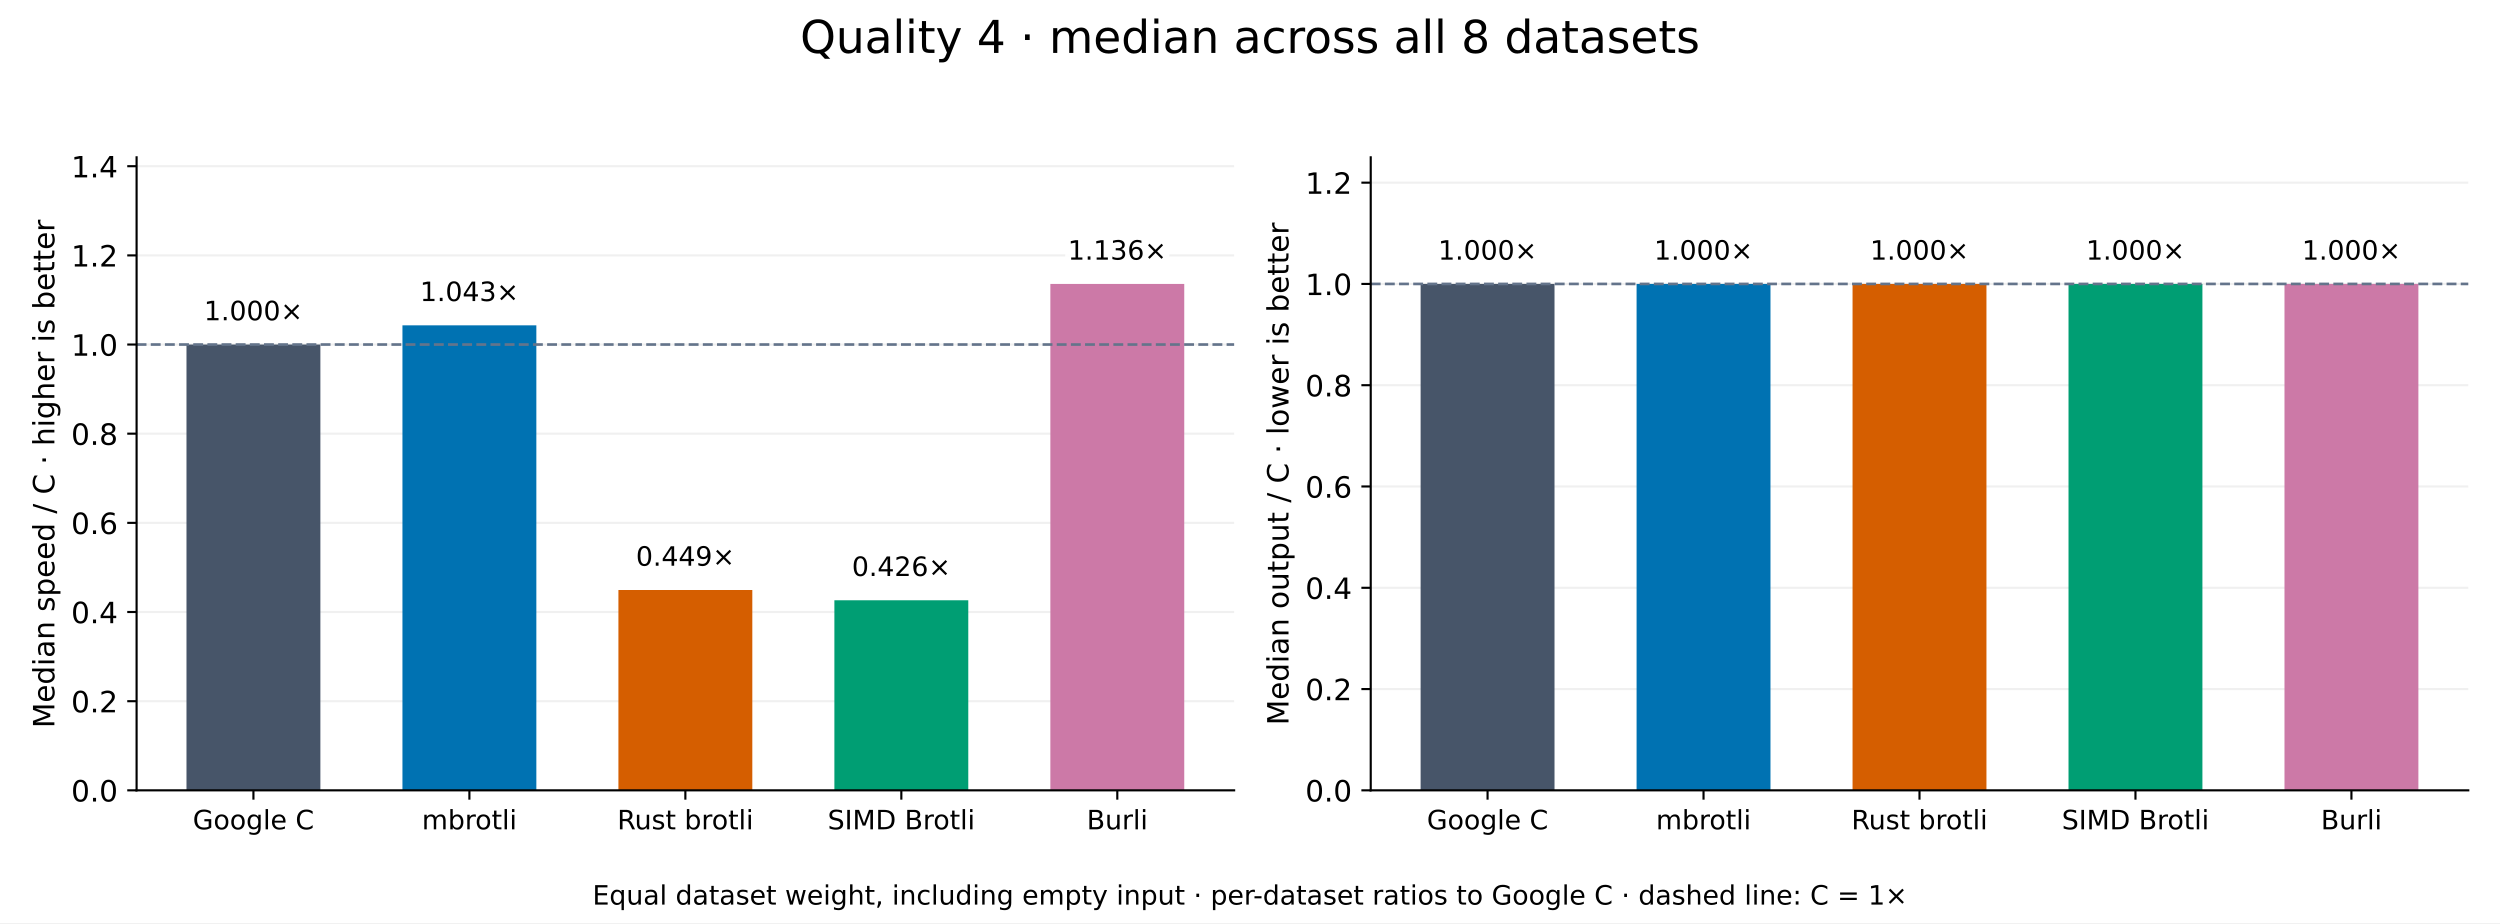
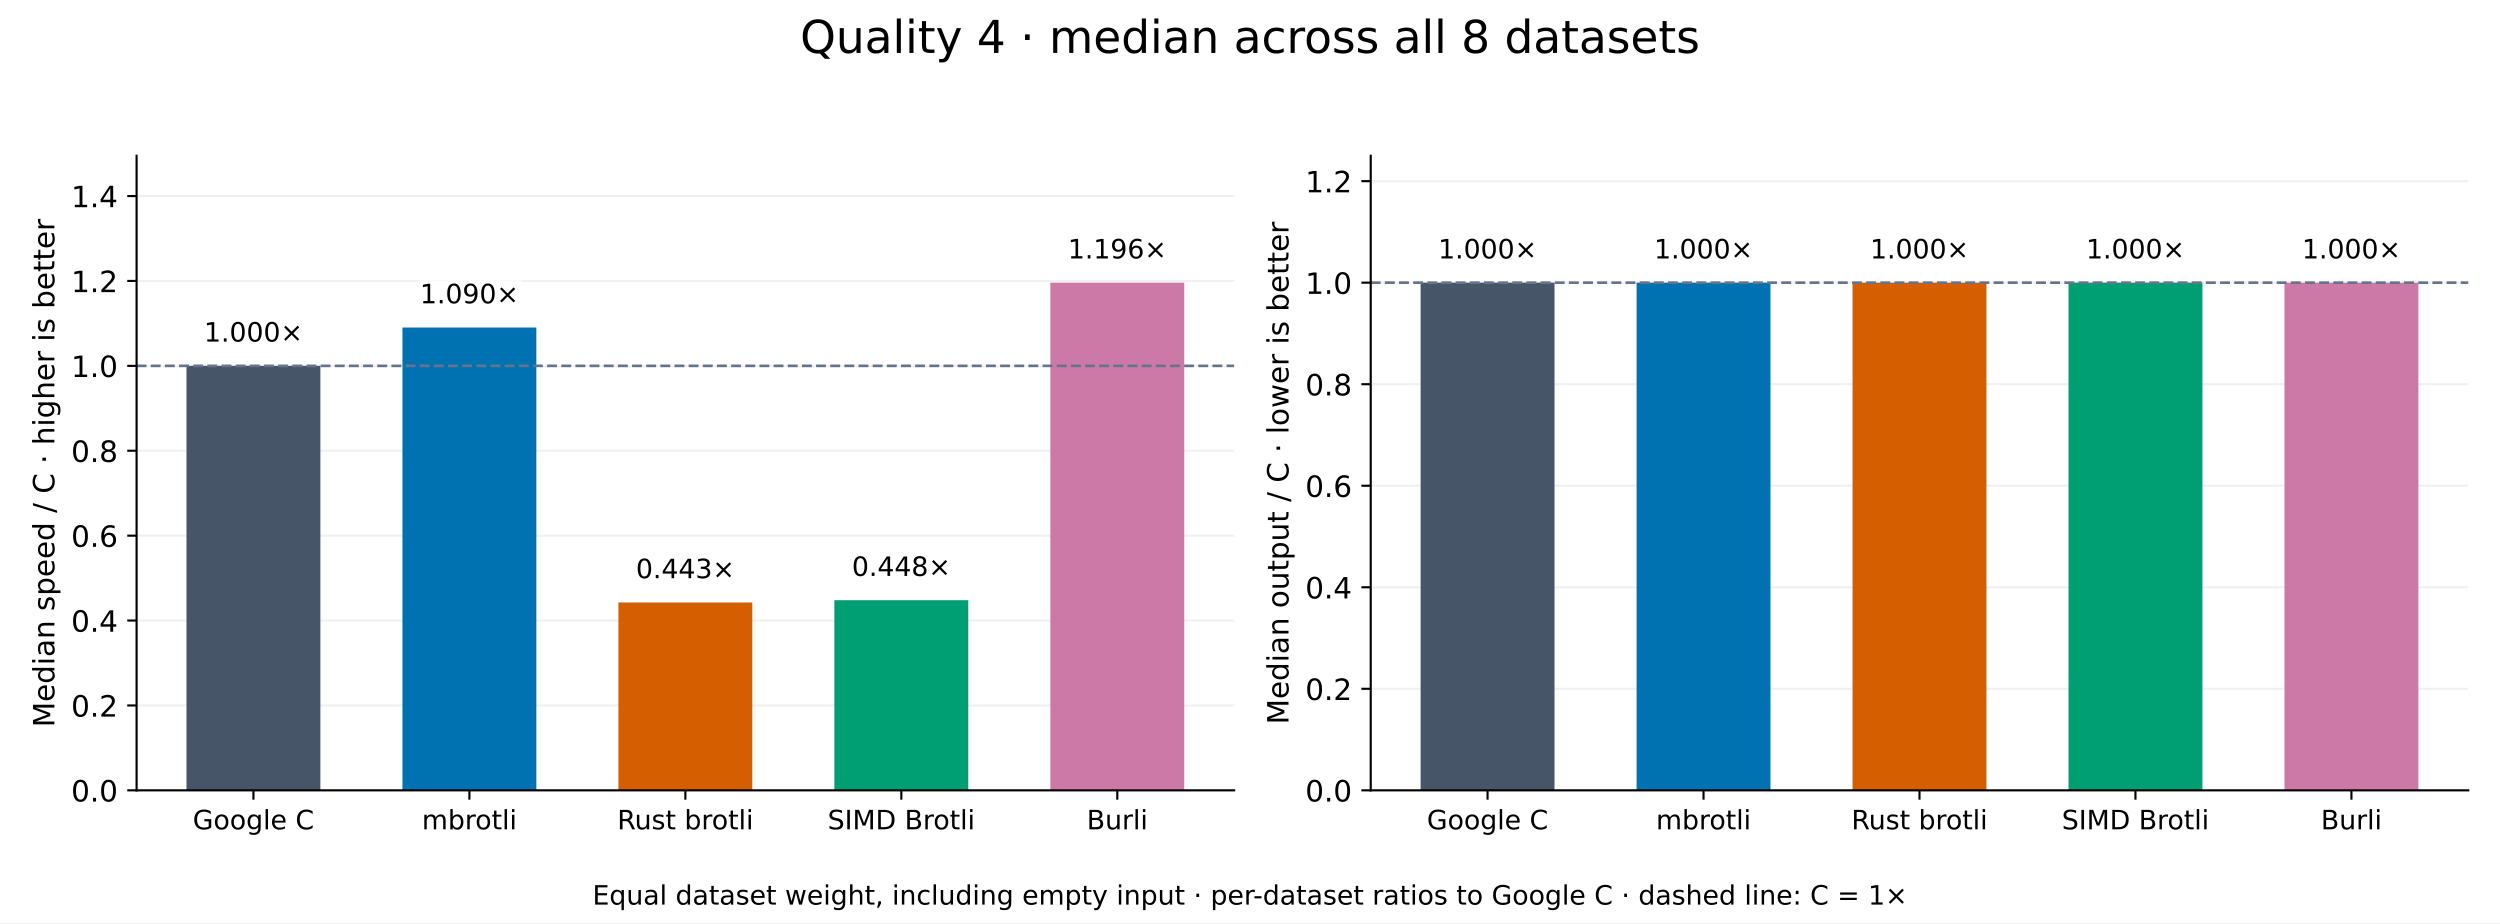
<svg xmlns="http://www.w3.org/2000/svg" xmlns:xlink="http://www.w3.org/1999/xlink" width="936pt" height="345.6pt" viewBox="0 0 936 345.6" version="1.1">
  <defs>
    <style type="text/css">*{stroke-linejoin: round; stroke-linecap: butt}</style>
  </defs>
  <g id="figure_1">
    <g id="patch_1">
      <path d="M 0 345.6 L 936 345.6 L 936 0 L 0 0 z " style="fill: #ffffff" />
    </g>
    <g id="axes_1">
      <g id="patch_2">
-         <path d="M 51.14 295.904 L 462.06 295.904 L 462.06 58.899 L 51.14 58.899 z " style="fill: #ffffff" />
+         <path d="M 51.14 295.904 L 462.06 295.904 L 462.06 58.32 L 51.14 58.32 z " style="fill: #ffffff" />
      </g>
      <g id="matplotlib.axis_1">
        <g id="xtick_1">
          <g id="line2d_1">
            <defs>
              <path id="m98f23d96c9" d="M 0 0 L 0 3.5 " style="stroke: #000000; stroke-width: 0.8" />
            </defs>
            <g>
              <use xlink:href="#m98f23d96c9" x="94.884" y="295.904" style="stroke: #000000; stroke-width: 0.8" />
            </g>
          </g>
          <g id="text_1">
            <text style="font-size: 10px; font-family: 'DejaVu Sans', 'Bitstream Vera Sans', 'Computer Modern Sans Serif', 'Lucida Grande', 'Verdana', 'Geneva', 'Lucid', 'Arial', 'Helvetica', 'Avant Garde', sans-serif; text-anchor: middle" x="94.884" y="310.502" transform="rotate(-0 94.88414 310.5024)">Google C</text>
          </g>
        </g>
        <g id="xtick_2">
          <g id="line2d_2">
            <g>
              <use xlink:href="#m98f23d96c9" x="175.742" y="295.904" style="stroke: #000000; stroke-width: 0.8" />
            </g>
          </g>
          <g id="text_2">
            <text style="font-size: 10px; font-family: 'DejaVu Sans', 'Bitstream Vera Sans', 'Computer Modern Sans Serif', 'Lucida Grande', 'Verdana', 'Geneva', 'Lucid', 'Arial', 'Helvetica', 'Avant Garde', sans-serif; text-anchor: middle" x="175.742" y="310.502" transform="rotate(-0 175.7421 310.5024)">mbrotli</text>
          </g>
        </g>
        <g id="xtick_3">
          <g id="line2d_3">
            <g>
              <use xlink:href="#m98f23d96c9" x="256.6" y="295.904" style="stroke: #000000; stroke-width: 0.8" />
            </g>
          </g>
          <g id="text_3">
            <text style="font-size: 10px; font-family: 'DejaVu Sans', 'Bitstream Vera Sans', 'Computer Modern Sans Serif', 'Lucida Grande', 'Verdana', 'Geneva', 'Lucid', 'Arial', 'Helvetica', 'Avant Garde', sans-serif; text-anchor: middle" x="256.6" y="310.502" transform="rotate(-0 256.6 310.5024)">Rust brotli</text>
          </g>
        </g>
        <g id="xtick_4">
          <g id="line2d_4">
            <g>
              <use xlink:href="#m98f23d96c9" x="337.458" y="295.904" style="stroke: #000000; stroke-width: 0.8" />
            </g>
          </g>
          <g id="text_4">
            <text style="font-size: 10px; font-family: 'DejaVu Sans', 'Bitstream Vera Sans', 'Computer Modern Sans Serif', 'Lucida Grande', 'Verdana', 'Geneva', 'Lucid', 'Arial', 'Helvetica', 'Avant Garde', sans-serif; text-anchor: middle" x="337.458" y="310.502" transform="rotate(-0 337.4579 310.5024)">SIMD Brotli</text>
          </g>
        </g>
        <g id="xtick_5">
          <g id="line2d_5">
            <g>
              <use xlink:href="#m98f23d96c9" x="418.316" y="295.904" style="stroke: #000000; stroke-width: 0.8" />
            </g>
          </g>
          <g id="text_5">
            <text style="font-size: 10px; font-family: 'DejaVu Sans', 'Bitstream Vera Sans', 'Computer Modern Sans Serif', 'Lucida Grande', 'Verdana', 'Geneva', 'Lucid', 'Arial', 'Helvetica', 'Avant Garde', sans-serif; text-anchor: middle" x="418.316" y="310.502" transform="rotate(-0 418.3159 310.5024)">Burli</text>
          </g>
        </g>
      </g>
      <g id="matplotlib.axis_2">
        <g id="ytick_1">
          <g id="line2d_6">
-             <path d="M 51.14 295.904 L 462.06 295.904 " clip-path="url(#p5748d41701)" style="fill: none; stroke: #b0b0b0; stroke-opacity: 0.18; stroke-width: 0.8; stroke-linecap: square" />
+             <path d="M 51.14 295.904 L 462.06 295.904 " clip-path="url(#p202fe9cc14)" style="fill: none; stroke: #b0b0b0; stroke-opacity: 0.18; stroke-width: 0.8; stroke-linecap: square" />
          </g>
          <g id="line2d_7">
            <defs>
              <path id="m8744dde736" d="M 0 0 L -3.5 0 " style="stroke: #000000; stroke-width: 0.8" />
            </defs>
            <g>
              <use xlink:href="#m8744dde736" x="51.14" y="295.904" style="stroke: #000000; stroke-width: 0.8" />
            </g>
          </g>
          <g id="text_6">
            <text style="font-size: 11px; font-family: 'DejaVu Sans', 'Bitstream Vera Sans', 'Computer Modern Sans Serif', 'Lucida Grande', 'Verdana', 'Geneva', 'Lucid', 'Arial', 'Helvetica', 'Avant Garde', sans-serif; text-anchor: end" x="44.14" y="300.083" transform="rotate(-0 44.14 300.0831)">0.0</text>
          </g>
        </g>
        <g id="ytick_2">
          <g id="line2d_8">
-             <path d="M 51.14 262.522 L 462.06 262.522 " clip-path="url(#p5748d41701)" style="fill: none; stroke: #b0b0b0; stroke-opacity: 0.18; stroke-width: 0.8; stroke-linecap: square" />
+             <path d="M 51.14 264.118 L 462.06 264.118 " clip-path="url(#p202fe9cc14)" style="fill: none; stroke: #b0b0b0; stroke-opacity: 0.18; stroke-width: 0.8; stroke-linecap: square" />
          </g>
          <g id="line2d_9">
            <g>
-               <use xlink:href="#m8744dde736" x="51.14" y="262.522" style="stroke: #000000; stroke-width: 0.8" />
+               <use xlink:href="#m8744dde736" x="51.14" y="264.118" style="stroke: #000000; stroke-width: 0.8" />
            </g>
          </g>
          <g id="text_7">
-             <text style="font-size: 11px; font-family: 'DejaVu Sans', 'Bitstream Vera Sans', 'Computer Modern Sans Serif', 'Lucida Grande', 'Verdana', 'Geneva', 'Lucid', 'Arial', 'Helvetica', 'Avant Garde', sans-serif; text-anchor: end" x="44.14" y="266.701" transform="rotate(-0 44.14 266.7013)">0.2</text>
+             <text style="font-size: 11px; font-family: 'DejaVu Sans', 'Bitstream Vera Sans', 'Computer Modern Sans Serif', 'Lucida Grande', 'Verdana', 'Geneva', 'Lucid', 'Arial', 'Helvetica', 'Avant Garde', sans-serif; text-anchor: end" x="44.14" y="268.297" transform="rotate(-0 44.14 268.2973)">0.2</text>
          </g>
        </g>
        <g id="ytick_3">
          <g id="line2d_10">
-             <path d="M 51.14 229.14 L 462.06 229.14 " clip-path="url(#p5748d41701)" style="fill: none; stroke: #b0b0b0; stroke-opacity: 0.18; stroke-width: 0.8; stroke-linecap: square" />
+             <path d="M 51.14 232.332 L 462.06 232.332 " clip-path="url(#p202fe9cc14)" style="fill: none; stroke: #b0b0b0; stroke-opacity: 0.18; stroke-width: 0.8; stroke-linecap: square" />
          </g>
          <g id="line2d_11">
            <g>
-               <use xlink:href="#m8744dde736" x="51.14" y="229.14" style="stroke: #000000; stroke-width: 0.8" />
+               <use xlink:href="#m8744dde736" x="51.14" y="232.332" style="stroke: #000000; stroke-width: 0.8" />
            </g>
          </g>
          <g id="text_8">
-             <text style="font-size: 11px; font-family: 'DejaVu Sans', 'Bitstream Vera Sans', 'Computer Modern Sans Serif', 'Lucida Grande', 'Verdana', 'Geneva', 'Lucid', 'Arial', 'Helvetica', 'Avant Garde', sans-serif; text-anchor: end" x="44.14" y="233.319" transform="rotate(-0 44.14 233.3194)">0.4</text>
+             <text style="font-size: 11px; font-family: 'DejaVu Sans', 'Bitstream Vera Sans', 'Computer Modern Sans Serif', 'Lucida Grande', 'Verdana', 'Geneva', 'Lucid', 'Arial', 'Helvetica', 'Avant Garde', sans-serif; text-anchor: end" x="44.14" y="236.511" transform="rotate(-0 44.14 236.5115)">0.4</text>
          </g>
        </g>
        <g id="ytick_4">
          <g id="line2d_12">
-             <path d="M 51.14 195.758 L 462.06 195.758 " clip-path="url(#p5748d41701)" style="fill: none; stroke: #b0b0b0; stroke-opacity: 0.18; stroke-width: 0.8; stroke-linecap: square" />
+             <path d="M 51.14 200.546 L 462.06 200.546 " clip-path="url(#p202fe9cc14)" style="fill: none; stroke: #b0b0b0; stroke-opacity: 0.18; stroke-width: 0.8; stroke-linecap: square" />
          </g>
          <g id="line2d_13">
            <g>
-               <use xlink:href="#m8744dde736" x="51.14" y="195.758" style="stroke: #000000; stroke-width: 0.8" />
+               <use xlink:href="#m8744dde736" x="51.14" y="200.546" style="stroke: #000000; stroke-width: 0.8" />
            </g>
          </g>
          <g id="text_9">
-             <text style="font-size: 11px; font-family: 'DejaVu Sans', 'Bitstream Vera Sans', 'Computer Modern Sans Serif', 'Lucida Grande', 'Verdana', 'Geneva', 'Lucid', 'Arial', 'Helvetica', 'Avant Garde', sans-serif; text-anchor: end" x="44.14" y="199.937" transform="rotate(-0 44.14 199.9375)">0.6</text>
+             <text style="font-size: 11px; font-family: 'DejaVu Sans', 'Bitstream Vera Sans', 'Computer Modern Sans Serif', 'Lucida Grande', 'Verdana', 'Geneva', 'Lucid', 'Arial', 'Helvetica', 'Avant Garde', sans-serif; text-anchor: end" x="44.14" y="204.726" transform="rotate(-0 44.14 204.7256)">0.6</text>
          </g>
        </g>
        <g id="ytick_5">
          <g id="line2d_14">
-             <path d="M 51.14 162.376 L 462.06 162.376 " clip-path="url(#p5748d41701)" style="fill: none; stroke: #b0b0b0; stroke-opacity: 0.18; stroke-width: 0.8; stroke-linecap: square" />
+             <path d="M 51.14 168.761 L 462.06 168.761 " clip-path="url(#p202fe9cc14)" style="fill: none; stroke: #b0b0b0; stroke-opacity: 0.18; stroke-width: 0.8; stroke-linecap: square" />
          </g>
          <g id="line2d_15">
            <g>
-               <use xlink:href="#m8744dde736" x="51.14" y="162.376" style="stroke: #000000; stroke-width: 0.8" />
+               <use xlink:href="#m8744dde736" x="51.14" y="168.761" style="stroke: #000000; stroke-width: 0.8" />
            </g>
          </g>
          <g id="text_10">
-             <text style="font-size: 11px; font-family: 'DejaVu Sans', 'Bitstream Vera Sans', 'Computer Modern Sans Serif', 'Lucida Grande', 'Verdana', 'Geneva', 'Lucid', 'Arial', 'Helvetica', 'Avant Garde', sans-serif; text-anchor: end" x="44.14" y="166.556" transform="rotate(-0 44.14 166.5556)">0.8</text>
+             <text style="font-size: 11px; font-family: 'DejaVu Sans', 'Bitstream Vera Sans', 'Computer Modern Sans Serif', 'Lucida Grande', 'Verdana', 'Geneva', 'Lucid', 'Arial', 'Helvetica', 'Avant Garde', sans-serif; text-anchor: end" x="44.14" y="172.94" transform="rotate(-0 44.14 172.9398)">0.8</text>
          </g>
        </g>
        <g id="ytick_6">
          <g id="line2d_16">
-             <path d="M 51.14 128.995 L 462.06 128.995 " clip-path="url(#p5748d41701)" style="fill: none; stroke: #b0b0b0; stroke-opacity: 0.18; stroke-width: 0.8; stroke-linecap: square" />
+             <path d="M 51.14 136.975 L 462.06 136.975 " clip-path="url(#p202fe9cc14)" style="fill: none; stroke: #b0b0b0; stroke-opacity: 0.18; stroke-width: 0.8; stroke-linecap: square" />
          </g>
          <g id="line2d_17">
            <g>
-               <use xlink:href="#m8744dde736" x="51.14" y="128.995" style="stroke: #000000; stroke-width: 0.8" />
+               <use xlink:href="#m8744dde736" x="51.14" y="136.975" style="stroke: #000000; stroke-width: 0.8" />
            </g>
          </g>
          <g id="text_11">
-             <text style="font-size: 11px; font-family: 'DejaVu Sans', 'Bitstream Vera Sans', 'Computer Modern Sans Serif', 'Lucida Grande', 'Verdana', 'Geneva', 'Lucid', 'Arial', 'Helvetica', 'Avant Garde', sans-serif; text-anchor: end" x="44.14" y="133.174" transform="rotate(-0 44.14 133.1737)">1.0</text>
+             <text style="font-size: 11px; font-family: 'DejaVu Sans', 'Bitstream Vera Sans', 'Computer Modern Sans Serif', 'Lucida Grande', 'Verdana', 'Geneva', 'Lucid', 'Arial', 'Helvetica', 'Avant Garde', sans-serif; text-anchor: end" x="44.14" y="141.154" transform="rotate(-0 44.14 141.1539)">1.0</text>
          </g>
        </g>
        <g id="ytick_7">
          <g id="line2d_18">
-             <path d="M 51.14 95.613 L 462.06 95.613 " clip-path="url(#p5748d41701)" style="fill: none; stroke: #b0b0b0; stroke-opacity: 0.18; stroke-width: 0.8; stroke-linecap: square" />
+             <path d="M 51.14 105.189 L 462.06 105.189 " clip-path="url(#p202fe9cc14)" style="fill: none; stroke: #b0b0b0; stroke-opacity: 0.18; stroke-width: 0.8; stroke-linecap: square" />
          </g>
          <g id="line2d_19">
            <g>
-               <use xlink:href="#m8744dde736" x="51.14" y="95.613" style="stroke: #000000; stroke-width: 0.8" />
+               <use xlink:href="#m8744dde736" x="51.14" y="105.189" style="stroke: #000000; stroke-width: 0.8" />
            </g>
          </g>
          <g id="text_12">
-             <text style="font-size: 11px; font-family: 'DejaVu Sans', 'Bitstream Vera Sans', 'Computer Modern Sans Serif', 'Lucida Grande', 'Verdana', 'Geneva', 'Lucid', 'Arial', 'Helvetica', 'Avant Garde', sans-serif; text-anchor: end" x="44.14" y="99.792" transform="rotate(-0 44.14 99.79182)">1.2</text>
+             <text style="font-size: 11px; font-family: 'DejaVu Sans', 'Bitstream Vera Sans', 'Computer Modern Sans Serif', 'Lucida Grande', 'Verdana', 'Geneva', 'Lucid', 'Arial', 'Helvetica', 'Avant Garde', sans-serif; text-anchor: end" x="44.14" y="109.368" transform="rotate(-0 44.14 109.3681)">1.2</text>
          </g>
        </g>
        <g id="ytick_8">
          <g id="line2d_20">
-             <path d="M 51.14 62.231 L 462.06 62.231 " clip-path="url(#p5748d41701)" style="fill: none; stroke: #b0b0b0; stroke-opacity: 0.18; stroke-width: 0.8; stroke-linecap: square" />
+             <path d="M 51.14 73.403 L 462.06 73.403 " clip-path="url(#p202fe9cc14)" style="fill: none; stroke: #b0b0b0; stroke-opacity: 0.18; stroke-width: 0.8; stroke-linecap: square" />
          </g>
          <g id="line2d_21">
            <g>
-               <use xlink:href="#m8744dde736" x="51.14" y="62.231" style="stroke: #000000; stroke-width: 0.8" />
+               <use xlink:href="#m8744dde736" x="51.14" y="73.403" style="stroke: #000000; stroke-width: 0.8" />
            </g>
          </g>
          <g id="text_13">
-             <text style="font-size: 11px; font-family: 'DejaVu Sans', 'Bitstream Vera Sans', 'Computer Modern Sans Serif', 'Lucida Grande', 'Verdana', 'Geneva', 'Lucid', 'Arial', 'Helvetica', 'Avant Garde', sans-serif; text-anchor: end" x="44.14" y="66.41" transform="rotate(-0 44.14 66.40993)">1.4</text>
+             <text style="font-size: 11px; font-family: 'DejaVu Sans', 'Bitstream Vera Sans', 'Computer Modern Sans Serif', 'Lucida Grande', 'Verdana', 'Geneva', 'Lucid', 'Arial', 'Helvetica', 'Avant Garde', sans-serif; text-anchor: end" x="44.14" y="77.582" transform="rotate(-0 44.14 77.58223)">1.4</text>
          </g>
        </g>
        <g id="text_14">
-           <text style="font-size: 11px; font-family: 'DejaVu Sans', 'Bitstream Vera Sans', 'Computer Modern Sans Serif', 'Lucida Grande', 'Verdana', 'Geneva', 'Lucid', 'Arial', 'Helvetica', 'Avant Garde', sans-serif; text-anchor: middle" x="20.359" y="177.401" transform="rotate(-90 20.35891 177.4014)">Median speed / C · higher is better</text>
+           <text style="font-size: 11px; font-family: 'DejaVu Sans', 'Bitstream Vera Sans', 'Computer Modern Sans Serif', 'Lucida Grande', 'Verdana', 'Geneva', 'Lucid', 'Arial', 'Helvetica', 'Avant Garde', sans-serif; text-anchor: middle" x="20.359" y="177.112" transform="rotate(-90 20.35891 177.112)">Median speed / C · higher is better</text>
        </g>
      </g>
      <g id="patch_3">
-         <path d="M 69.818 295.904 L 119.95 295.904 L 119.95 128.995 L 69.818 128.995 z " clip-path="url(#p5748d41701)" style="fill: #475569" />
+         <path d="M 69.818 295.904 L 119.95 295.904 L 119.95 136.975 L 69.818 136.975 z " clip-path="url(#p202fe9cc14)" style="fill: #475569" />
      </g>
      <g id="patch_4">
-         <path d="M 150.676 295.904 L 200.808 295.904 L 200.808 121.805 L 150.676 121.805 z " clip-path="url(#p5748d41701)" style="fill: #0072b2" />
+         <path d="M 150.676 295.904 L 200.808 295.904 L 200.808 122.64 L 150.676 122.64 z " clip-path="url(#p202fe9cc14)" style="fill: #0072b2" />
      </g>
      <g id="patch_5">
-         <path d="M 231.534 295.904 L 281.666 295.904 L 281.666 220.891 L 231.534 220.891 z " clip-path="url(#p5748d41701)" style="fill: #d55e00" />
+         <path d="M 231.534 295.904 L 281.666 295.904 L 281.666 225.56 L 231.534 225.56 z " clip-path="url(#p202fe9cc14)" style="fill: #d55e00" />
      </g>
      <g id="patch_6">
-         <path d="M 312.392 295.904 L 362.524 295.904 L 362.524 224.728 L 312.392 224.728 z " clip-path="url(#p5748d41701)" style="fill: #009e73" />
+         <path d="M 312.392 295.904 L 362.524 295.904 L 362.524 224.707 L 312.392 224.707 z " clip-path="url(#p202fe9cc14)" style="fill: #009e73" />
      </g>
      <g id="patch_7">
-         <path d="M 393.25 295.904 L 443.382 295.904 L 443.382 106.3 L 393.25 106.3 z " clip-path="url(#p5748d41701)" style="fill: #cc79a7" />
+         <path d="M 393.25 295.904 L 443.382 295.904 L 443.382 105.837 L 393.25 105.837 z " clip-path="url(#p202fe9cc14)" style="fill: #cc79a7" />
      </g>
      <g id="line2d_22">
-         <path d="M 51.14 128.995 L 462.06 128.995 " clip-path="url(#p5748d41701)" style="fill: none; stroke-dasharray: 3.7,1.6; stroke-dashoffset: 0; stroke: #64748b" />
+         <path d="M 51.14 136.975 L 462.06 136.975 " clip-path="url(#p202fe9cc14)" style="fill: none; stroke-dasharray: 3.7,1.6; stroke-dashoffset: 0; stroke: #64748b" />
      </g>
      <g id="patch_8">
-         <path d="M 51.14 295.904 L 51.14 58.899 " style="fill: none; stroke: #000000; stroke-width: 0.8; stroke-linejoin: miter; stroke-linecap: square" />
+         <path d="M 51.14 295.904 L 51.14 58.32 " style="fill: none; stroke: #000000; stroke-width: 0.8; stroke-linejoin: miter; stroke-linecap: square" />
      </g>
      <g id="patch_9">
        <path d="M 51.14 295.904 L 462.06 295.904 " style="fill: none; stroke: #000000; stroke-width: 0.8; stroke-linejoin: miter; stroke-linecap: square" />
      </g>
      <g id="text_15">
        <g id="patch_10">
-           <path d="M 75.38 122.995 L 114.388 122.995 L 114.388 111.316 L 75.38 111.316 z " style="fill: #ffffff; opacity: 0.9" />
-         </g>
-         <text style="font-size: 10px; font-family: 'DejaVu Sans', 'Bitstream Vera Sans', 'Computer Modern Sans Serif', 'Lucida Grande', 'Verdana', 'Geneva', 'Lucid', 'Arial', 'Helvetica', 'Avant Garde', sans-serif; text-anchor: middle" x="94.884" y="119.915" transform="rotate(-0 94.88414 119.9149)">1.000×</text>
+           <path d="M 75.38 130.975 L 114.388 130.975 L 114.388 119.297 L 75.38 119.297 z " style="fill: #ffffff; opacity: 0.9" />
+         </g>
+         <text style="font-size: 10px; font-family: 'DejaVu Sans', 'Bitstream Vera Sans', 'Computer Modern Sans Serif', 'Lucida Grande', 'Verdana', 'Geneva', 'Lucid', 'Arial', 'Helvetica', 'Avant Garde', sans-serif; text-anchor: middle" x="94.884" y="127.895" transform="rotate(-0 94.88414 127.8951)">1.000×</text>
      </g>
      <g id="text_16">
        <g id="patch_11">
-           <path d="M 156.238 115.805 L 195.246 115.805 L 195.246 104.127 L 156.238 104.127 z " style="fill: #ffffff; opacity: 0.9" />
-         </g>
-         <text style="font-size: 10px; font-family: 'DejaVu Sans', 'Bitstream Vera Sans', 'Computer Modern Sans Serif', 'Lucida Grande', 'Verdana', 'Geneva', 'Lucid', 'Arial', 'Helvetica', 'Avant Garde', sans-serif; text-anchor: middle" x="175.742" y="112.725" transform="rotate(-0 175.7421 112.7251)">1.043×</text>
+           <path d="M 156.238 116.64 L 195.246 116.64 L 195.246 104.962 L 156.238 104.962 z " style="fill: #ffffff; opacity: 0.9" />
+         </g>
+         <text style="font-size: 10px; font-family: 'DejaVu Sans', 'Bitstream Vera Sans', 'Computer Modern Sans Serif', 'Lucida Grande', 'Verdana', 'Geneva', 'Lucid', 'Arial', 'Helvetica', 'Avant Garde', sans-serif; text-anchor: middle" x="175.742" y="113.56" transform="rotate(-0 175.7421 113.5602)">1.090×</text>
      </g>
      <g id="text_17">
        <g id="patch_12">
-           <path d="M 237.096 214.891 L 276.104 214.891 L 276.104 203.213 L 237.096 203.213 z " style="fill: #ffffff; opacity: 0.9" />
-         </g>
-         <text style="font-size: 10px; font-family: 'DejaVu Sans', 'Bitstream Vera Sans', 'Computer Modern Sans Serif', 'Lucida Grande', 'Verdana', 'Geneva', 'Lucid', 'Arial', 'Helvetica', 'Avant Garde', sans-serif; text-anchor: middle" x="256.6" y="211.812" transform="rotate(-0 256.6 211.8117)">0.449×</text>
+           <path d="M 237.096 219.56 L 276.104 219.56 L 276.104 207.882 L 237.096 207.882 z " style="fill: #ffffff; opacity: 0.9" />
+         </g>
+         <text style="font-size: 10px; font-family: 'DejaVu Sans', 'Bitstream Vera Sans', 'Computer Modern Sans Serif', 'Lucida Grande', 'Verdana', 'Geneva', 'Lucid', 'Arial', 'Helvetica', 'Avant Garde', sans-serif; text-anchor: middle" x="256.6" y="216.48" transform="rotate(-0 256.6 216.4803)">0.443×</text>
      </g>
      <g id="text_18">
        <g id="patch_13">
-           <path d="M 317.954 218.728 L 356.962 218.728 L 356.962 207.05 L 317.954 207.05 z " style="fill: #ffffff; opacity: 0.9" />
-         </g>
-         <text style="font-size: 10px; font-family: 'DejaVu Sans', 'Bitstream Vera Sans', 'Computer Modern Sans Serif', 'Lucida Grande', 'Verdana', 'Geneva', 'Lucid', 'Arial', 'Helvetica', 'Avant Garde', sans-serif; text-anchor: middle" x="337.458" y="215.648" transform="rotate(-0 337.4579 215.6484)">0.426×</text>
+           <path d="M 317.954 218.707 L 356.962 218.707 L 356.962 207.029 L 317.954 207.029 z " style="fill: #ffffff; opacity: 0.9" />
+         </g>
+         <text style="font-size: 10px; font-family: 'DejaVu Sans', 'Bitstream Vera Sans', 'Computer Modern Sans Serif', 'Lucida Grande', 'Verdana', 'Geneva', 'Lucid', 'Arial', 'Helvetica', 'Avant Garde', sans-serif; text-anchor: middle" x="337.458" y="215.627" transform="rotate(-0 337.4579 215.6274)">0.448×</text>
      </g>
      <g id="text_19">
        <g id="patch_14">
-           <path d="M 398.812 100.3 L 437.82 100.3 L 437.82 88.622 L 398.812 88.622 z " style="fill: #ffffff; opacity: 0.9" />
-         </g>
-         <text style="font-size: 10px; font-family: 'DejaVu Sans', 'Bitstream Vera Sans', 'Computer Modern Sans Serif', 'Lucida Grande', 'Verdana', 'Geneva', 'Lucid', 'Arial', 'Helvetica', 'Avant Garde', sans-serif; text-anchor: middle" x="418.316" y="97.22" transform="rotate(-0 418.3159 97.22011)">1.136×</text>
+           <path d="M 398.812 99.837 L 437.82 99.837 L 437.82 88.159 L 398.812 88.159 z " style="fill: #ffffff; opacity: 0.9" />
+         </g>
+         <text style="font-size: 10px; font-family: 'DejaVu Sans', 'Bitstream Vera Sans', 'Computer Modern Sans Serif', 'Lucida Grande', 'Verdana', 'Geneva', 'Lucid', 'Arial', 'Helvetica', 'Avant Garde', sans-serif; text-anchor: middle" x="418.316" y="96.757" transform="rotate(-0 418.3159 96.75711)">1.196×</text>
      </g>
    </g>
    <g id="axes_2">
      <g id="patch_15">
-         <path d="M 513.2 295.904 L 924.12 295.904 L 924.12 58.899 L 513.2 58.899 z " style="fill: #ffffff" />
+         <path d="M 513.2 295.904 L 924.12 295.904 L 924.12 58.32 L 513.2 58.32 z " style="fill: #ffffff" />
      </g>
      <g id="matplotlib.axis_3">
        <g id="xtick_6">
          <g id="line2d_23">
            <g>
              <use xlink:href="#m98f23d96c9" x="556.944" y="295.904" style="stroke: #000000; stroke-width: 0.8" />
            </g>
          </g>
          <g id="text_20">
            <text style="font-size: 10px; font-family: 'DejaVu Sans', 'Bitstream Vera Sans', 'Computer Modern Sans Serif', 'Lucida Grande', 'Verdana', 'Geneva', 'Lucid', 'Arial', 'Helvetica', 'Avant Garde', sans-serif; text-anchor: middle" x="556.944" y="310.502" transform="rotate(-0 556.9441 310.5024)">Google C</text>
          </g>
        </g>
        <g id="xtick_7">
          <g id="line2d_24">
            <g>
              <use xlink:href="#m98f23d96c9" x="637.802" y="295.904" style="stroke: #000000; stroke-width: 0.8" />
            </g>
          </g>
          <g id="text_21">
            <text style="font-size: 10px; font-family: 'DejaVu Sans', 'Bitstream Vera Sans', 'Computer Modern Sans Serif', 'Lucida Grande', 'Verdana', 'Geneva', 'Lucid', 'Arial', 'Helvetica', 'Avant Garde', sans-serif; text-anchor: middle" x="637.802" y="310.502" transform="rotate(-0 637.8021 310.5024)">mbrotli</text>
          </g>
        </g>
        <g id="xtick_8">
          <g id="line2d_25">
            <g>
              <use xlink:href="#m98f23d96c9" x="718.66" y="295.904" style="stroke: #000000; stroke-width: 0.8" />
            </g>
          </g>
          <g id="text_22">
            <text style="font-size: 10px; font-family: 'DejaVu Sans', 'Bitstream Vera Sans', 'Computer Modern Sans Serif', 'Lucida Grande', 'Verdana', 'Geneva', 'Lucid', 'Arial', 'Helvetica', 'Avant Garde', sans-serif; text-anchor: middle" x="718.66" y="310.502" transform="rotate(-0 718.66 310.5024)">Rust brotli</text>
          </g>
        </g>
        <g id="xtick_9">
          <g id="line2d_26">
            <g>
              <use xlink:href="#m98f23d96c9" x="799.518" y="295.904" style="stroke: #000000; stroke-width: 0.8" />
            </g>
          </g>
          <g id="text_23">
            <text style="font-size: 10px; font-family: 'DejaVu Sans', 'Bitstream Vera Sans', 'Computer Modern Sans Serif', 'Lucida Grande', 'Verdana', 'Geneva', 'Lucid', 'Arial', 'Helvetica', 'Avant Garde', sans-serif; text-anchor: middle" x="799.518" y="310.502" transform="rotate(-0 799.5179 310.5024)">SIMD Brotli</text>
          </g>
        </g>
        <g id="xtick_10">
          <g id="line2d_27">
            <g>
              <use xlink:href="#m98f23d96c9" x="880.376" y="295.904" style="stroke: #000000; stroke-width: 0.8" />
            </g>
          </g>
          <g id="text_24">
            <text style="font-size: 10px; font-family: 'DejaVu Sans', 'Bitstream Vera Sans', 'Computer Modern Sans Serif', 'Lucida Grande', 'Verdana', 'Geneva', 'Lucid', 'Arial', 'Helvetica', 'Avant Garde', sans-serif; text-anchor: middle" x="880.376" y="310.502" transform="rotate(-0 880.3759 310.5024)">Burli</text>
          </g>
        </g>
      </g>
      <g id="matplotlib.axis_4">
        <g id="ytick_9">
          <g id="line2d_28">
-             <path d="M 513.2 295.904 L 924.12 295.904 " clip-path="url(#pf95d60e32a)" style="fill: none; stroke: #b0b0b0; stroke-opacity: 0.18; stroke-width: 0.8; stroke-linecap: square" />
+             <path d="M 513.2 295.904 L 924.12 295.904 " clip-path="url(#p915fbcf54a)" style="fill: none; stroke: #b0b0b0; stroke-opacity: 0.18; stroke-width: 0.8; stroke-linecap: square" />
          </g>
          <g id="line2d_29">
            <g>
              <use xlink:href="#m8744dde736" x="513.2" y="295.904" style="stroke: #000000; stroke-width: 0.8" />
            </g>
          </g>
          <g id="text_25">
            <text style="font-size: 11px; font-family: 'DejaVu Sans', 'Bitstream Vera Sans', 'Computer Modern Sans Serif', 'Lucida Grande', 'Verdana', 'Geneva', 'Lucid', 'Arial', 'Helvetica', 'Avant Garde', sans-serif; text-anchor: end" x="506.2" y="300.083" transform="rotate(-0 506.2 300.0831)">0.0</text>
          </g>
        </g>
        <g id="ytick_10">
          <g id="line2d_30">
-             <path d="M 513.2 257.984 L 924.12 257.984 " clip-path="url(#pf95d60e32a)" style="fill: none; stroke: #b0b0b0; stroke-opacity: 0.18; stroke-width: 0.8; stroke-linecap: square" />
+             <path d="M 513.2 257.891 L 924.12 257.891 " clip-path="url(#p915fbcf54a)" style="fill: none; stroke: #b0b0b0; stroke-opacity: 0.18; stroke-width: 0.8; stroke-linecap: square" />
          </g>
          <g id="line2d_31">
            <g>
-               <use xlink:href="#m8744dde736" x="513.2" y="257.984" style="stroke: #000000; stroke-width: 0.8" />
+               <use xlink:href="#m8744dde736" x="513.2" y="257.891" style="stroke: #000000; stroke-width: 0.8" />
            </g>
          </g>
          <g id="text_26">
-             <text style="font-size: 11px; font-family: 'DejaVu Sans', 'Bitstream Vera Sans', 'Computer Modern Sans Serif', 'Lucida Grande', 'Verdana', 'Geneva', 'Lucid', 'Arial', 'Helvetica', 'Avant Garde', sans-serif; text-anchor: end" x="506.2" y="262.163" transform="rotate(-0 506.2 262.1631)">0.2</text>
+             <text style="font-size: 11px; font-family: 'DejaVu Sans', 'Bitstream Vera Sans', 'Computer Modern Sans Serif', 'Lucida Grande', 'Verdana', 'Geneva', 'Lucid', 'Arial', 'Helvetica', 'Avant Garde', sans-serif; text-anchor: end" x="506.2" y="262.07" transform="rotate(-0 506.2 262.0705)">0.2</text>
          </g>
        </g>
        <g id="ytick_11">
          <g id="line2d_32">
-             <path d="M 513.2 220.064 L 924.12 220.064 " clip-path="url(#pf95d60e32a)" style="fill: none; stroke: #b0b0b0; stroke-opacity: 0.18; stroke-width: 0.8; stroke-linecap: square" />
+             <path d="M 513.2 219.879 L 924.12 219.879 " clip-path="url(#p915fbcf54a)" style="fill: none; stroke: #b0b0b0; stroke-opacity: 0.18; stroke-width: 0.8; stroke-linecap: square" />
          </g>
          <g id="line2d_33">
            <g>
-               <use xlink:href="#m8744dde736" x="513.2" y="220.064" style="stroke: #000000; stroke-width: 0.8" />
+               <use xlink:href="#m8744dde736" x="513.2" y="219.879" style="stroke: #000000; stroke-width: 0.8" />
            </g>
          </g>
          <g id="text_27">
-             <text style="font-size: 11px; font-family: 'DejaVu Sans', 'Bitstream Vera Sans', 'Computer Modern Sans Serif', 'Lucida Grande', 'Verdana', 'Geneva', 'Lucid', 'Arial', 'Helvetica', 'Avant Garde', sans-serif; text-anchor: end" x="506.2" y="224.243" transform="rotate(-0 506.2 224.2431)">0.4</text>
+             <text style="font-size: 11px; font-family: 'DejaVu Sans', 'Bitstream Vera Sans', 'Computer Modern Sans Serif', 'Lucida Grande', 'Verdana', 'Geneva', 'Lucid', 'Arial', 'Helvetica', 'Avant Garde', sans-serif; text-anchor: end" x="506.2" y="224.058" transform="rotate(-0 506.2 224.0579)">0.4</text>
          </g>
        </g>
        <g id="ytick_12">
          <g id="line2d_34">
-             <path d="M 513.2 182.144 L 924.12 182.144 " clip-path="url(#pf95d60e32a)" style="fill: none; stroke: #b0b0b0; stroke-opacity: 0.18; stroke-width: 0.8; stroke-linecap: square" />
+             <path d="M 513.2 181.866 L 924.12 181.866 " clip-path="url(#p915fbcf54a)" style="fill: none; stroke: #b0b0b0; stroke-opacity: 0.18; stroke-width: 0.8; stroke-linecap: square" />
          </g>
          <g id="line2d_35">
            <g>
-               <use xlink:href="#m8744dde736" x="513.2" y="182.144" style="stroke: #000000; stroke-width: 0.8" />
+               <use xlink:href="#m8744dde736" x="513.2" y="181.866" style="stroke: #000000; stroke-width: 0.8" />
            </g>
          </g>
          <g id="text_28">
-             <text style="font-size: 11px; font-family: 'DejaVu Sans', 'Bitstream Vera Sans', 'Computer Modern Sans Serif', 'Lucida Grande', 'Verdana', 'Geneva', 'Lucid', 'Arial', 'Helvetica', 'Avant Garde', sans-serif; text-anchor: end" x="506.2" y="186.323" transform="rotate(-0 506.2 186.323)">0.6</text>
+             <text style="font-size: 11px; font-family: 'DejaVu Sans', 'Bitstream Vera Sans', 'Computer Modern Sans Serif', 'Lucida Grande', 'Verdana', 'Geneva', 'Lucid', 'Arial', 'Helvetica', 'Avant Garde', sans-serif; text-anchor: end" x="506.2" y="186.045" transform="rotate(-0 506.2 186.0452)">0.6</text>
          </g>
        </g>
        <g id="ytick_13">
          <g id="line2d_36">
-             <path d="M 513.2 144.224 L 924.12 144.224 " clip-path="url(#pf95d60e32a)" style="fill: none; stroke: #b0b0b0; stroke-opacity: 0.18; stroke-width: 0.8; stroke-linecap: square" />
+             <path d="M 513.2 143.853 L 924.12 143.853 " clip-path="url(#p915fbcf54a)" style="fill: none; stroke: #b0b0b0; stroke-opacity: 0.18; stroke-width: 0.8; stroke-linecap: square" />
          </g>
          <g id="line2d_37">
            <g>
-               <use xlink:href="#m8744dde736" x="513.2" y="144.224" style="stroke: #000000; stroke-width: 0.8" />
+               <use xlink:href="#m8744dde736" x="513.2" y="143.853" style="stroke: #000000; stroke-width: 0.8" />
            </g>
          </g>
          <g id="text_29">
-             <text style="font-size: 11px; font-family: 'DejaVu Sans', 'Bitstream Vera Sans', 'Computer Modern Sans Serif', 'Lucida Grande', 'Verdana', 'Geneva', 'Lucid', 'Arial', 'Helvetica', 'Avant Garde', sans-serif; text-anchor: end" x="506.2" y="148.403" transform="rotate(-0 506.2 148.403)">0.8</text>
+             <text style="font-size: 11px; font-family: 'DejaVu Sans', 'Bitstream Vera Sans', 'Computer Modern Sans Serif', 'Lucida Grande', 'Verdana', 'Geneva', 'Lucid', 'Arial', 'Helvetica', 'Avant Garde', sans-serif; text-anchor: end" x="506.2" y="148.033" transform="rotate(-0 506.2 148.0326)">0.8</text>
          </g>
        </g>
        <g id="ytick_14">
          <g id="line2d_38">
-             <path d="M 513.2 106.304 L 924.12 106.304 " clip-path="url(#pf95d60e32a)" style="fill: none; stroke: #b0b0b0; stroke-opacity: 0.18; stroke-width: 0.8; stroke-linecap: square" />
+             <path d="M 513.2 105.841 L 924.12 105.841 " clip-path="url(#p915fbcf54a)" style="fill: none; stroke: #b0b0b0; stroke-opacity: 0.18; stroke-width: 0.8; stroke-linecap: square" />
          </g>
          <g id="line2d_39">
            <g>
-               <use xlink:href="#m8744dde736" x="513.2" y="106.304" style="stroke: #000000; stroke-width: 0.8" />
+               <use xlink:href="#m8744dde736" x="513.2" y="105.841" style="stroke: #000000; stroke-width: 0.8" />
            </g>
          </g>
          <g id="text_30">
-             <text style="font-size: 11px; font-family: 'DejaVu Sans', 'Bitstream Vera Sans', 'Computer Modern Sans Serif', 'Lucida Grande', 'Verdana', 'Geneva', 'Lucid', 'Arial', 'Helvetica', 'Avant Garde', sans-serif; text-anchor: end" x="506.2" y="110.483" transform="rotate(-0 506.2 110.4829)">1.0</text>
+             <text style="font-size: 11px; font-family: 'DejaVu Sans', 'Bitstream Vera Sans', 'Computer Modern Sans Serif', 'Lucida Grande', 'Verdana', 'Geneva', 'Lucid', 'Arial', 'Helvetica', 'Avant Garde', sans-serif; text-anchor: end" x="506.2" y="110.02" transform="rotate(-0 506.2 110.0199)">1.0</text>
          </g>
        </g>
        <g id="ytick_15">
          <g id="line2d_40">
-             <path d="M 513.2 68.384 L 924.12 68.384 " clip-path="url(#pf95d60e32a)" style="fill: none; stroke: #b0b0b0; stroke-opacity: 0.18; stroke-width: 0.8; stroke-linecap: square" />
+             <path d="M 513.2 67.828 L 924.12 67.828 " clip-path="url(#p915fbcf54a)" style="fill: none; stroke: #b0b0b0; stroke-opacity: 0.18; stroke-width: 0.8; stroke-linecap: square" />
          </g>
          <g id="line2d_41">
            <g>
-               <use xlink:href="#m8744dde736" x="513.2" y="68.384" style="stroke: #000000; stroke-width: 0.8" />
+               <use xlink:href="#m8744dde736" x="513.2" y="67.828" style="stroke: #000000; stroke-width: 0.8" />
            </g>
          </g>
          <g id="text_31">
-             <text style="font-size: 11px; font-family: 'DejaVu Sans', 'Bitstream Vera Sans', 'Computer Modern Sans Serif', 'Lucida Grande', 'Verdana', 'Geneva', 'Lucid', 'Arial', 'Helvetica', 'Avant Garde', sans-serif; text-anchor: end" x="506.2" y="72.563" transform="rotate(-0 506.2 72.56287)">1.2</text>
+             <text style="font-size: 11px; font-family: 'DejaVu Sans', 'Bitstream Vera Sans', 'Computer Modern Sans Serif', 'Lucida Grande', 'Verdana', 'Geneva', 'Lucid', 'Arial', 'Helvetica', 'Avant Garde', sans-serif; text-anchor: end" x="506.2" y="72.007" transform="rotate(-0 506.2 72.00729)">1.2</text>
          </g>
        </g>
        <g id="text_32">
-           <text style="font-size: 11px; font-family: 'DejaVu Sans', 'Bitstream Vera Sans', 'Computer Modern Sans Serif', 'Lucida Grande', 'Verdana', 'Geneva', 'Lucid', 'Arial', 'Helvetica', 'Avant Garde', sans-serif; text-anchor: middle" x="482.419" y="177.401" transform="rotate(-90 482.4189 177.4014)">Median output / C · lower is better</text>
+           <text style="font-size: 11px; font-family: 'DejaVu Sans', 'Bitstream Vera Sans', 'Computer Modern Sans Serif', 'Lucida Grande', 'Verdana', 'Geneva', 'Lucid', 'Arial', 'Helvetica', 'Avant Garde', sans-serif; text-anchor: middle" x="482.419" y="177.112" transform="rotate(-90 482.4189 177.112)">Median output / C · lower is better</text>
        </g>
      </g>
      <g id="patch_16">
-         <path d="M 531.878 295.904 L 582.01 295.904 L 582.01 106.304 L 531.878 106.304 z " clip-path="url(#pf95d60e32a)" style="fill: #475569" />
+         <path d="M 531.878 295.904 L 582.01 295.904 L 582.01 105.841 L 531.878 105.841 z " clip-path="url(#p915fbcf54a)" style="fill: #475569" />
      </g>
      <g id="patch_17">
-         <path d="M 612.736 295.904 L 662.868 295.904 L 662.868 106.304 L 612.736 106.304 z " clip-path="url(#pf95d60e32a)" style="fill: #0072b2" />
+         <path d="M 612.736 295.904 L 662.868 295.904 L 662.868 105.841 L 612.736 105.841 z " clip-path="url(#p915fbcf54a)" style="fill: #0072b2" />
      </g>
      <g id="patch_18">
-         <path d="M 693.594 295.904 L 743.726 295.904 L 743.726 106.304 L 693.594 106.304 z " clip-path="url(#pf95d60e32a)" style="fill: #d55e00" />
+         <path d="M 693.594 295.904 L 743.726 295.904 L 743.726 105.841 L 693.594 105.841 z " clip-path="url(#p915fbcf54a)" style="fill: #d55e00" />
      </g>
      <g id="patch_19">
-         <path d="M 774.452 295.904 L 824.584 295.904 L 824.584 106.304 L 774.452 106.304 z " clip-path="url(#pf95d60e32a)" style="fill: #009e73" />
+         <path d="M 774.452 295.904 L 824.584 295.904 L 824.584 105.841 L 774.452 105.841 z " clip-path="url(#p915fbcf54a)" style="fill: #009e73" />
      </g>
      <g id="patch_20">
-         <path d="M 855.31 295.904 L 905.442 295.904 L 905.442 106.3 L 855.31 106.3 z " clip-path="url(#pf95d60e32a)" style="fill: #cc79a7" />
+         <path d="M 855.31 295.904 L 905.442 295.904 L 905.442 105.837 L 855.31 105.837 z " clip-path="url(#p915fbcf54a)" style="fill: #cc79a7" />
      </g>
      <g id="line2d_42">
-         <path d="M 513.2 106.304 L 924.12 106.304 " clip-path="url(#pf95d60e32a)" style="fill: none; stroke-dasharray: 3.7,1.6; stroke-dashoffset: 0; stroke: #64748b" />
+         <path d="M 513.2 105.841 L 924.12 105.841 " clip-path="url(#p915fbcf54a)" style="fill: none; stroke-dasharray: 3.7,1.6; stroke-dashoffset: 0; stroke: #64748b" />
      </g>
      <g id="patch_21">
-         <path d="M 513.2 295.904 L 513.2 58.899 " style="fill: none; stroke: #000000; stroke-width: 0.8; stroke-linejoin: miter; stroke-linecap: square" />
+         <path d="M 513.2 295.904 L 513.2 58.32 " style="fill: none; stroke: #000000; stroke-width: 0.8; stroke-linejoin: miter; stroke-linecap: square" />
      </g>
      <g id="patch_22">
        <path d="M 513.2 295.904 L 924.12 295.904 " style="fill: none; stroke: #000000; stroke-width: 0.8; stroke-linejoin: miter; stroke-linecap: square" />
      </g>
      <g id="text_33">
        <g id="patch_23">
-           <path d="M 537.44 100.304 L 576.448 100.304 L 576.448 88.626 L 537.44 88.626 z " style="fill: #ffffff; opacity: 0.9" />
-         </g>
-         <text style="font-size: 10px; font-family: 'DejaVu Sans', 'Bitstream Vera Sans', 'Computer Modern Sans Serif', 'Lucida Grande', 'Verdana', 'Geneva', 'Lucid', 'Arial', 'Helvetica', 'Avant Garde', sans-serif; text-anchor: middle" x="556.944" y="97.224" transform="rotate(-0 556.9441 97.22409)">1.000×</text>
+           <path d="M 537.44 99.841 L 576.448 99.841 L 576.448 88.163 L 537.44 88.163 z " style="fill: #ffffff; opacity: 0.9" />
+         </g>
+         <text style="font-size: 10px; font-family: 'DejaVu Sans', 'Bitstream Vera Sans', 'Computer Modern Sans Serif', 'Lucida Grande', 'Verdana', 'Geneva', 'Lucid', 'Arial', 'Helvetica', 'Avant Garde', sans-serif; text-anchor: middle" x="556.944" y="96.761" transform="rotate(-0 556.9441 96.7611)">1.000×</text>
      </g>
      <g id="text_34">
        <g id="patch_24">
-           <path d="M 618.298 100.304 L 657.306 100.304 L 657.306 88.626 L 618.298 88.626 z " style="fill: #ffffff; opacity: 0.9" />
-         </g>
-         <text style="font-size: 10px; font-family: 'DejaVu Sans', 'Bitstream Vera Sans', 'Computer Modern Sans Serif', 'Lucida Grande', 'Verdana', 'Geneva', 'Lucid', 'Arial', 'Helvetica', 'Avant Garde', sans-serif; text-anchor: middle" x="637.802" y="97.224" transform="rotate(-0 637.8021 97.22409)">1.000×</text>
+           <path d="M 618.298 99.841 L 657.306 99.841 L 657.306 88.163 L 618.298 88.163 z " style="fill: #ffffff; opacity: 0.9" />
+         </g>
+         <text style="font-size: 10px; font-family: 'DejaVu Sans', 'Bitstream Vera Sans', 'Computer Modern Sans Serif', 'Lucida Grande', 'Verdana', 'Geneva', 'Lucid', 'Arial', 'Helvetica', 'Avant Garde', sans-serif; text-anchor: middle" x="637.802" y="96.761" transform="rotate(-0 637.8021 96.7611)">1.000×</text>
      </g>
      <g id="text_35">
        <g id="patch_25">
-           <path d="M 699.156 100.304 L 738.164 100.304 L 738.164 88.626 L 699.156 88.626 z " style="fill: #ffffff; opacity: 0.9" />
-         </g>
-         <text style="font-size: 10px; font-family: 'DejaVu Sans', 'Bitstream Vera Sans', 'Computer Modern Sans Serif', 'Lucida Grande', 'Verdana', 'Geneva', 'Lucid', 'Arial', 'Helvetica', 'Avant Garde', sans-serif; text-anchor: middle" x="718.66" y="97.224" transform="rotate(-0 718.66 97.22409)">1.000×</text>
+           <path d="M 699.156 99.841 L 738.164 99.841 L 738.164 88.163 L 699.156 88.163 z " style="fill: #ffffff; opacity: 0.9" />
+         </g>
+         <text style="font-size: 10px; font-family: 'DejaVu Sans', 'Bitstream Vera Sans', 'Computer Modern Sans Serif', 'Lucida Grande', 'Verdana', 'Geneva', 'Lucid', 'Arial', 'Helvetica', 'Avant Garde', sans-serif; text-anchor: middle" x="718.66" y="96.761" transform="rotate(-0 718.66 96.7611)">1.000×</text>
      </g>
      <g id="text_36">
        <g id="patch_26">
-           <path d="M 780.014 100.304 L 819.022 100.304 L 819.022 88.626 L 780.014 88.626 z " style="fill: #ffffff; opacity: 0.9" />
-         </g>
-         <text style="font-size: 10px; font-family: 'DejaVu Sans', 'Bitstream Vera Sans', 'Computer Modern Sans Serif', 'Lucida Grande', 'Verdana', 'Geneva', 'Lucid', 'Arial', 'Helvetica', 'Avant Garde', sans-serif; text-anchor: middle" x="799.518" y="97.224" transform="rotate(-0 799.5179 97.22409)">1.000×</text>
+           <path d="M 780.014 99.841 L 819.022 99.841 L 819.022 88.163 L 780.014 88.163 z " style="fill: #ffffff; opacity: 0.9" />
+         </g>
+         <text style="font-size: 10px; font-family: 'DejaVu Sans', 'Bitstream Vera Sans', 'Computer Modern Sans Serif', 'Lucida Grande', 'Verdana', 'Geneva', 'Lucid', 'Arial', 'Helvetica', 'Avant Garde', sans-serif; text-anchor: middle" x="799.518" y="96.761" transform="rotate(-0 799.5179 96.7611)">1.000×</text>
      </g>
      <g id="text_37">
        <g id="patch_27">
-           <path d="M 860.872 100.3 L 899.88 100.3 L 899.88 88.622 L 860.872 88.622 z " style="fill: #ffffff; opacity: 0.9" />
-         </g>
-         <text style="font-size: 10px; font-family: 'DejaVu Sans', 'Bitstream Vera Sans', 'Computer Modern Sans Serif', 'Lucida Grande', 'Verdana', 'Geneva', 'Lucid', 'Arial', 'Helvetica', 'Avant Garde', sans-serif; text-anchor: middle" x="880.376" y="97.22" transform="rotate(-0 880.3759 97.22011)">1.000×</text>
+           <path d="M 860.872 99.837 L 899.88 99.837 L 899.88 88.159 L 860.872 88.159 z " style="fill: #ffffff; opacity: 0.9" />
+         </g>
+         <text style="font-size: 10px; font-family: 'DejaVu Sans', 'Bitstream Vera Sans', 'Computer Modern Sans Serif', 'Lucida Grande', 'Verdana', 'Geneva', 'Lucid', 'Arial', 'Helvetica', 'Avant Garde', sans-serif; text-anchor: middle" x="880.376" y="96.757" transform="rotate(-0 880.3759 96.75711)">1.000×</text>
      </g>
    </g>
    <g id="text_38">
      <text style="font-size: 17px; font-family: 'DejaVu Sans', 'Bitstream Vera Sans', 'Computer Modern Sans Serif', 'Lucida Grande', 'Verdana', 'Geneva', 'Lucid', 'Arial', 'Helvetica', 'Avant Garde', sans-serif; text-anchor: middle" x="468" y="19.829" transform="rotate(-0 468 19.82934)">Quality 4 · median across all 8 datasets</text>
    </g>
    <g id="text_39">
      <text style="font-size: 10px; font-family: 'DejaVu Sans', 'Bitstream Vera Sans', 'Computer Modern Sans Serif', 'Lucida Grande', 'Verdana', 'Geneva', 'Lucid', 'Arial', 'Helvetica', 'Avant Garde', sans-serif; text-anchor: middle" x="468" y="338.688" transform="rotate(-0 468 338.688)">Equal dataset weight, including empty input · per-dataset ratios to Google C · dashed line: C = 1×</text>
    </g>
  </g>
  <defs>
-     <clipPath id="p5748d41701">
-       <rect x="51.14" y="58.899" width="410.92" height="237.005" />
+     <clipPath id="p202fe9cc14">
+       <rect x="51.14" y="58.32" width="410.92" height="237.584" />
    </clipPath>
-     <clipPath id="pf95d60e32a">
-       <rect x="513.2" y="58.899" width="410.92" height="237.005" />
+     <clipPath id="p915fbcf54a">
+       <rect x="513.2" y="58.32" width="410.92" height="237.584" />
    </clipPath>
  </defs>
</svg>
